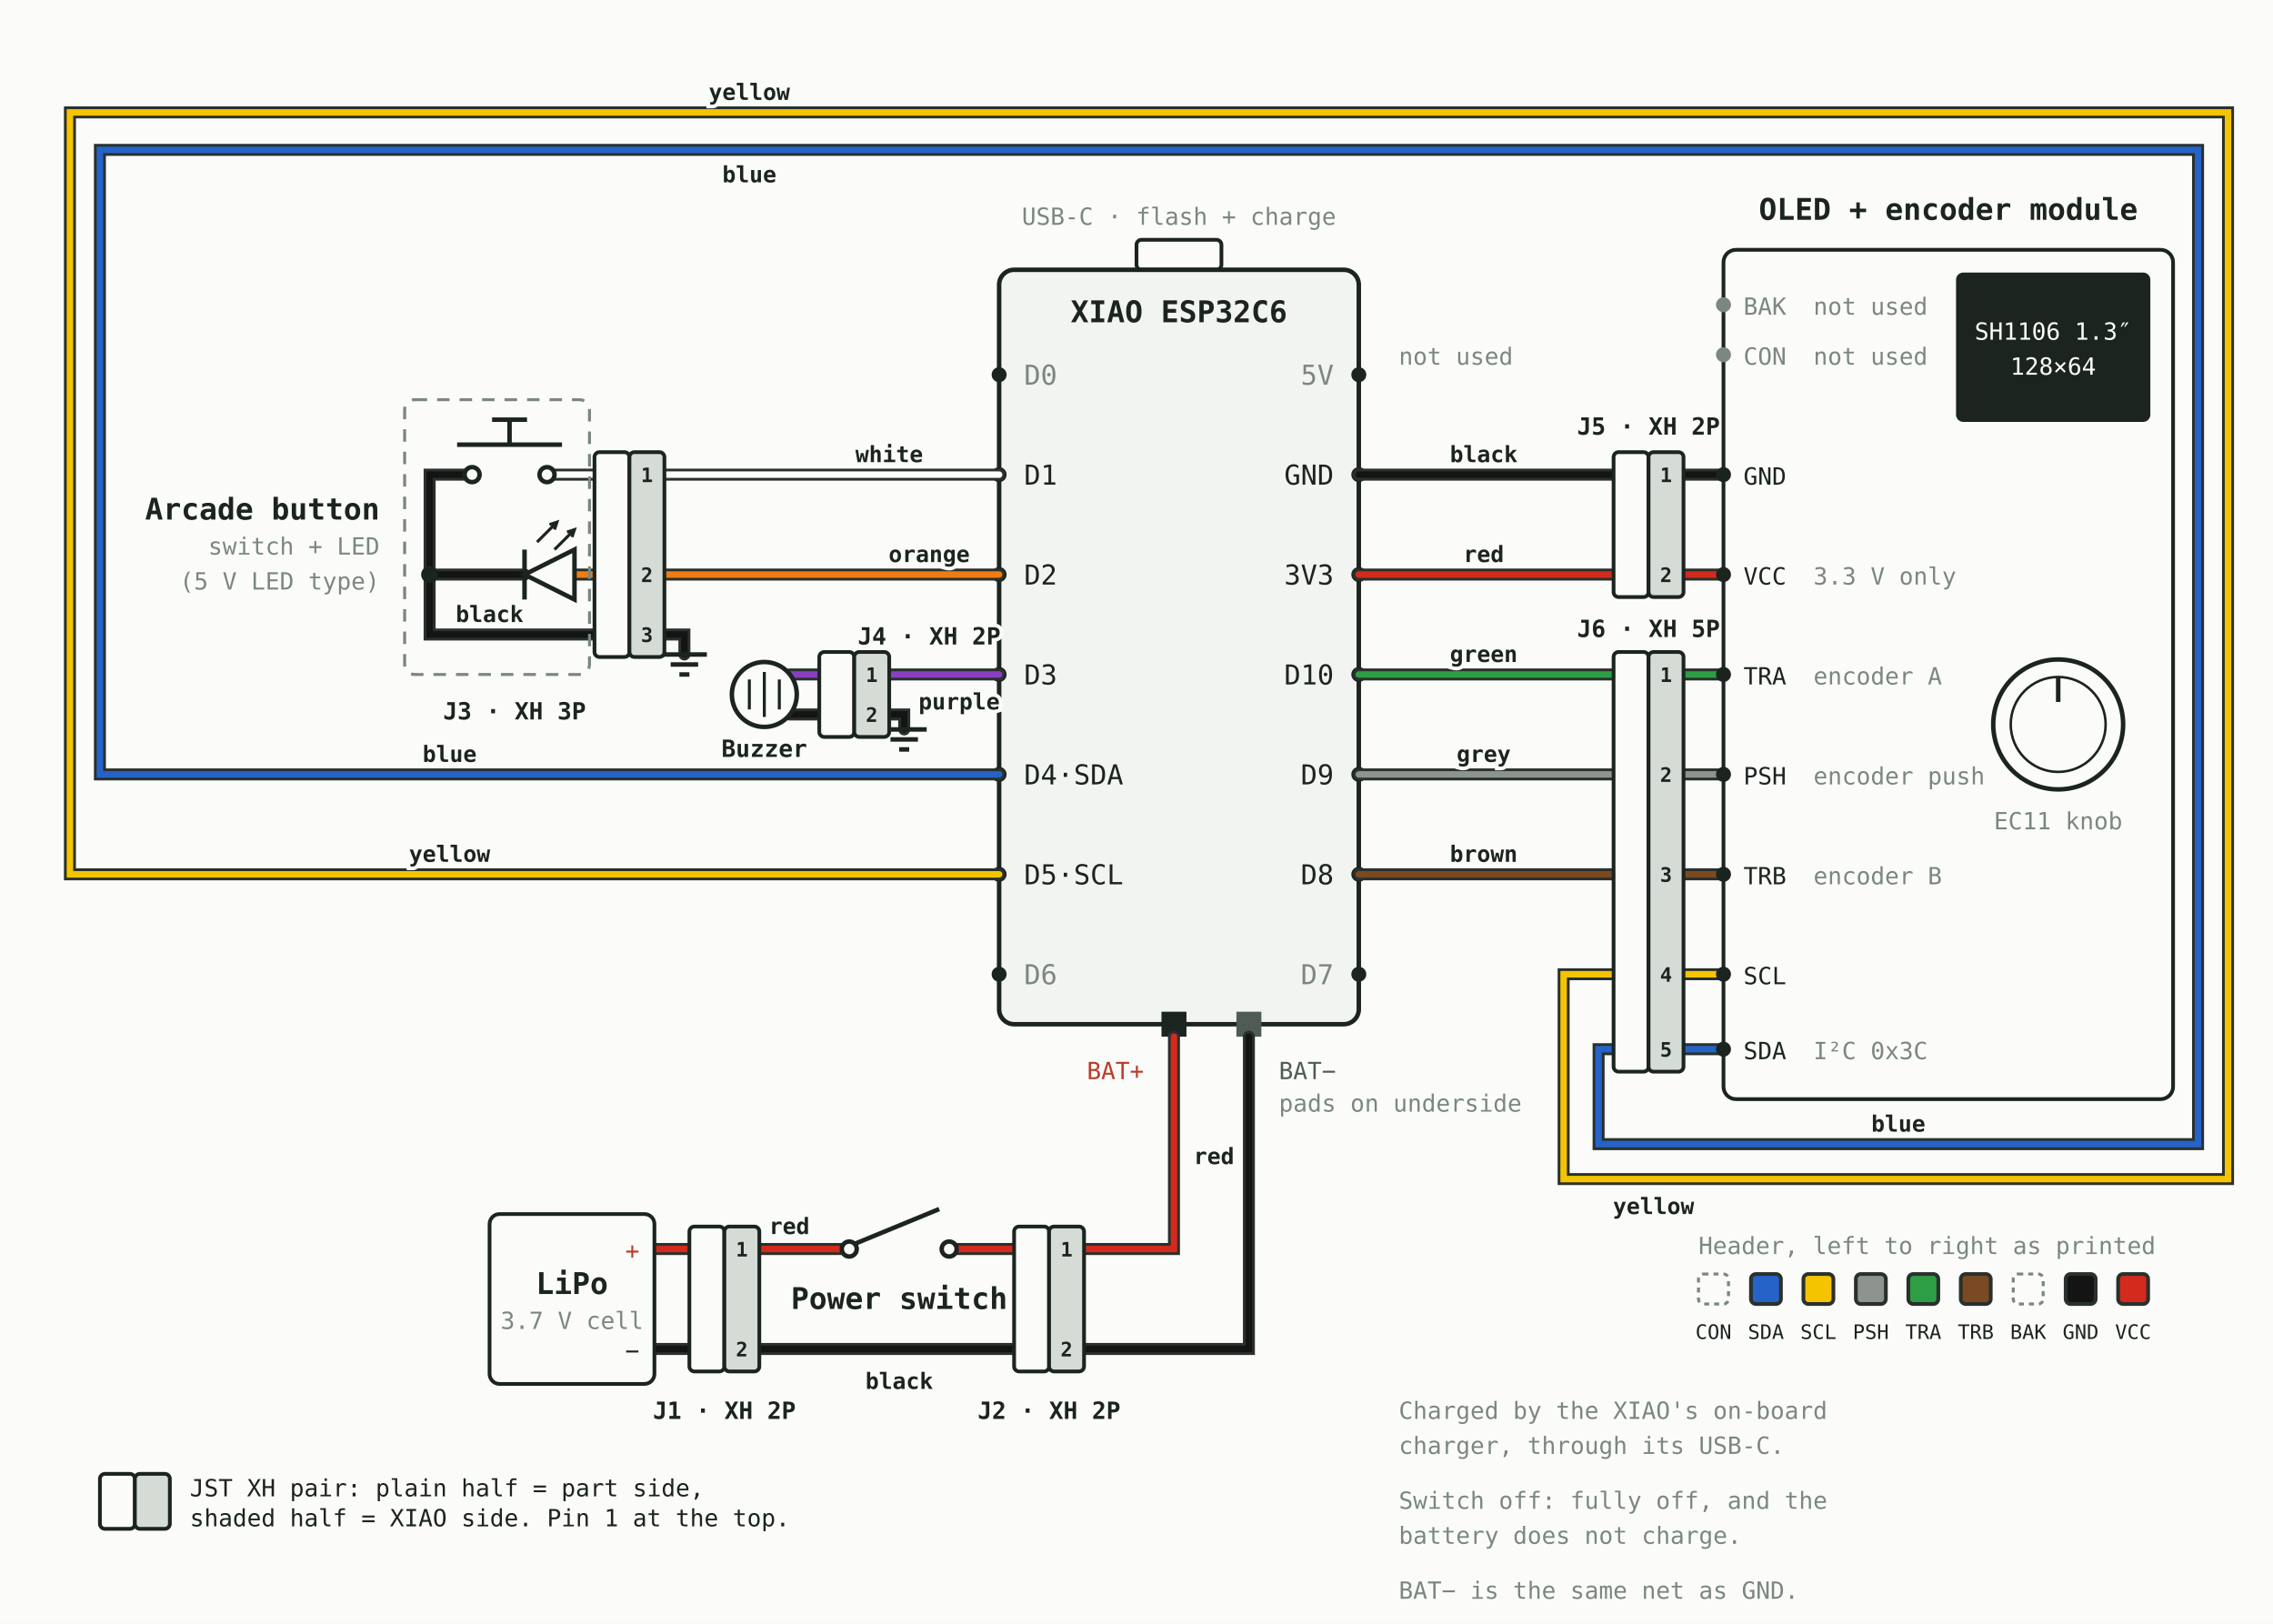
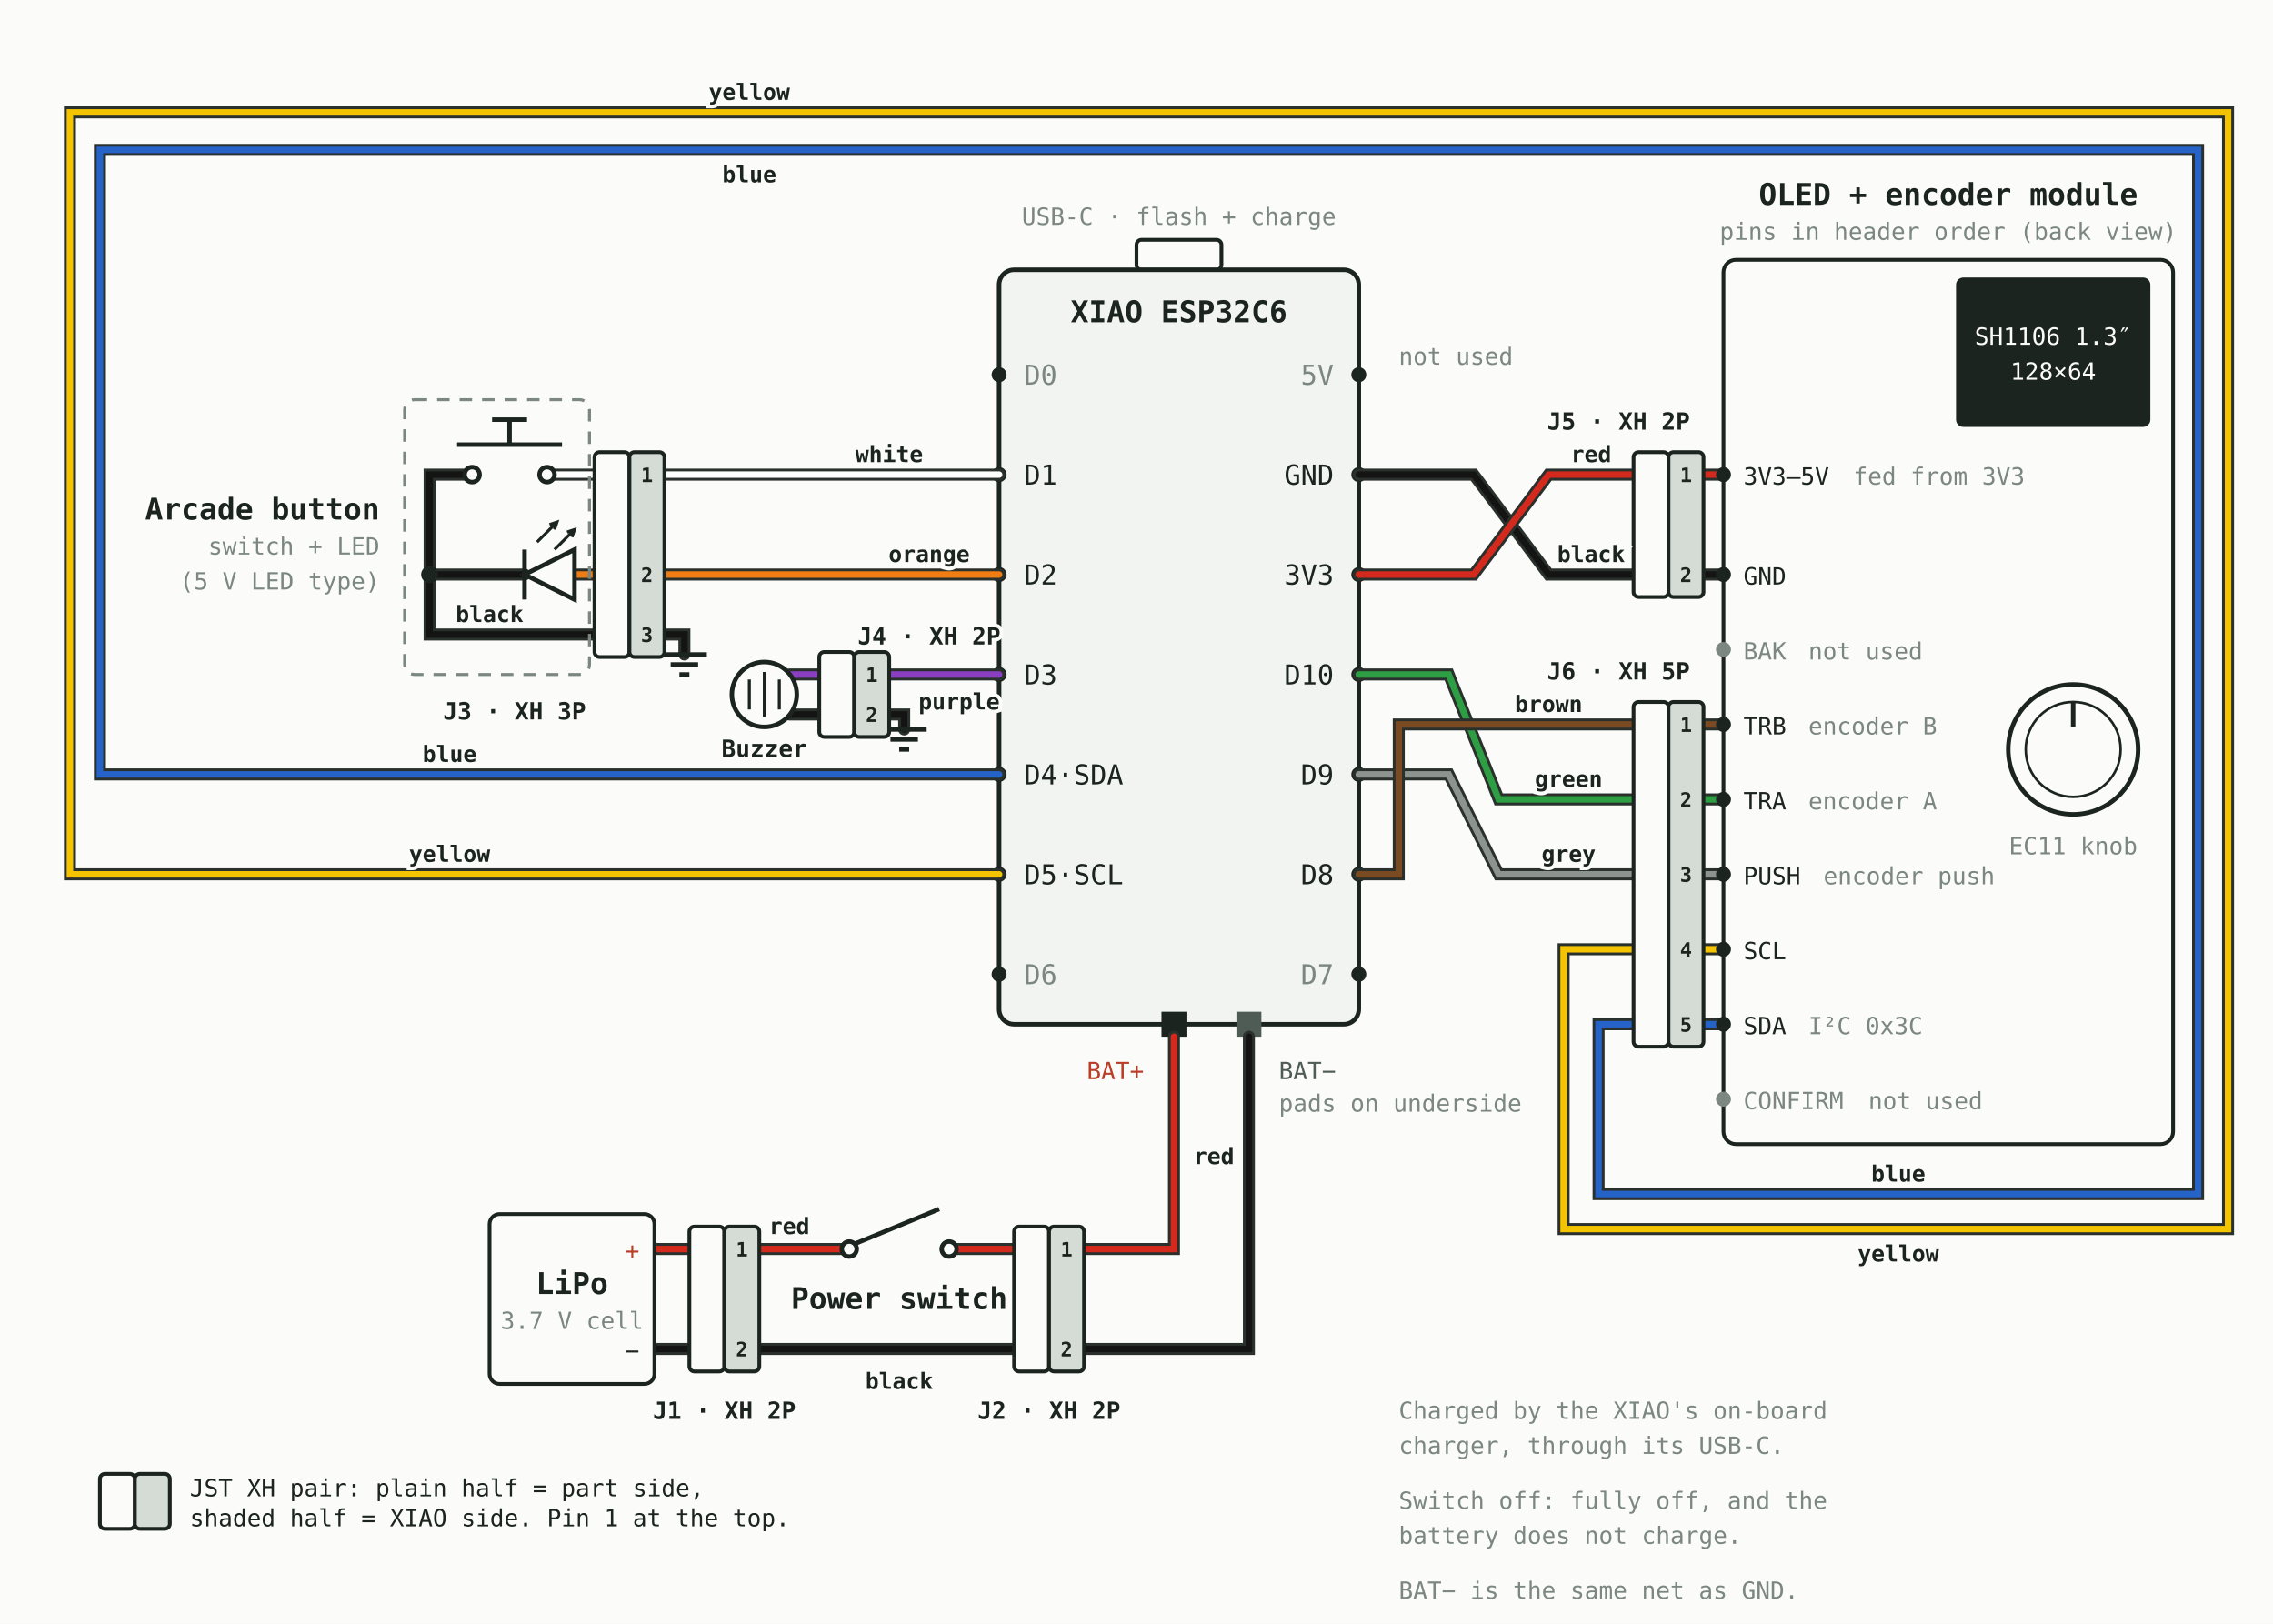
<svg xmlns="http://www.w3.org/2000/svg" width="910" height="650" viewBox="0 0 910 650" role="img" aria-label="Schematic of the Tiger Timer: XIAO ESP32C6 connected through JST XH connectors to the arcade button, piezo buzzer, a combined OLED and rotary encoder module, and a LiPo battery on the BAT pads through a power switch">
  <style>
text{font-family:"IBM Plex Mono",Menlo,Consolas,monospace;fill:#1c2420;font-size:11px}
.t-muted{fill:#7b8780} .t-title{font-weight:600;font-size:12px} .t-small{font-size:9.5px}
.box{fill:#fbfcfa;stroke:#1c2420;stroke-width:1.5} .mcu{fill:#f2f4f1;stroke:#1c2420;stroke-width:1.8}
.sym{stroke:#1c2420;stroke-width:1.8;fill:none} .dash{stroke-dasharray:5 4} .pin{fill:#1c2420}
.case{stroke:#2a302c;stroke-width:4.8;fill:none;stroke-linecap:round} .w-red{stroke:#d42a1e;stroke-width:2.6;fill:none;stroke-linecap:round} .w-black{stroke:#141414;stroke-width:2.6;fill:none;stroke-linecap:round} .w-white{stroke:#ffffff;stroke-width:2.6;fill:none;stroke-linecap:round} .w-purple{stroke:#8a3fc0;stroke-width:2.6;fill:none;stroke-linecap:round} .w-orange{stroke:#f07c14;stroke-width:2.6;fill:none;stroke-linecap:round} .w-blue{stroke:#2563c9;stroke-width:2.6;fill:none;stroke-linecap:round} .w-yellow{stroke:#f5c400;stroke-width:2.6;fill:none;stroke-linecap:round} .w-green{stroke:#2e9e44;stroke-width:2.6;fill:none;stroke-linecap:round} .w-grey{stroke:#8d9490;stroke-width:2.6;fill:none;stroke-linecap:round} .w-brown{stroke:#7a4a22;stroke-width:2.6;fill:none;stroke-linecap:round}
.wl{font-size:9px;font-weight:600;paint-order:stroke;stroke:#fbfcfa;stroke-width:3px}
.jx{fill:#d5dbd5;stroke:#1c2420;stroke-width:1.5} .jn{font-size:8px;font-weight:600}
.jl{font-size:9.5px;font-weight:600;paint-order:stroke;stroke:#fbfcfa;stroke-width:3px}
</style>
  <rect width="910" height="650" fill="#fbfcfa" />
  <rect x="455" y="96" width="34" height="12" rx="2" class="box" />
  <text x="472" y="90" text-anchor="middle" class="t-small t-muted">USB-C · flash + charge</text>
  <rect x="400" y="108" width="144" height="302" rx="6" class="mcu" />
  <text x="472" y="129" text-anchor="middle" class="t-title">XIAO ESP32C6</text>
  <circle cx="400" cy="150" r="3" class="pin" />
  <text x="410" y="154" class="t-muted">D0</text>
  <circle cx="400" cy="190" r="3" class="pin" />
  <text x="410" y="194">D1</text>
  <circle cx="400" cy="230" r="3" class="pin" />
  <text x="410" y="234">D2</text>
  <circle cx="400" cy="270" r="3" class="pin" />
  <text x="410" y="274">D3</text>
  <circle cx="400" cy="310" r="3" class="pin" />
  <text x="410" y="314">D4·SDA</text>
  <circle cx="400" cy="350" r="3" class="pin" />
  <text x="410" y="354">D5·SCL</text>
  <circle cx="400" cy="390" r="3" class="pin" />
  <text x="410" y="394" class="t-muted">D6</text>
  <circle cx="544" cy="150" r="3" class="pin" />
  <text x="534" y="154" text-anchor="end" class="t-muted">5V</text>
  <circle cx="544" cy="190" r="3" class="pin" />
  <text x="534" y="194" text-anchor="end">GND</text>
  <circle cx="544" cy="230" r="3" class="pin" />
  <text x="534" y="234" text-anchor="end">3V3</text>
  <circle cx="544" cy="270" r="3" class="pin" />
  <text x="534" y="274" text-anchor="end">D10</text>
  <circle cx="544" cy="310" r="3" class="pin" />
  <text x="534" y="314" text-anchor="end">D9</text>
  <circle cx="544" cy="350" r="3" class="pin" />
  <text x="534" y="354" text-anchor="end">D8</text>
  <circle cx="544" cy="390" r="3" class="pin" />
  <text x="534" y="394" text-anchor="end" class="t-muted">D7</text>
  <text x="560" y="146" class="t-small t-muted">not used</text>
  <rect x="465" y="405" width="10" height="10" class="pin" />
  <rect x="495" y="405" width="10" height="10" class="pin" style="fill:#4f5c55" />
  <path d="M400 190 H222" class="case" />
  <path d="M400 190 H222" class="w-white" />
  <path d="M400 230 H230" class="case" />
  <path d="M400 230 H230" class="w-orange" />
  <path d="M186 190 H172 V254 H274 V262" class="case" />
  <path d="M186 190 H172 V254 H274 V262" class="w-black" />
  <path d="M210 230 H172" class="case" />
  <path d="M210 230 H172" class="w-black" />
  <path d="M265 262 H283 M268.5 266 H279.5 M272 270 H276" class="sym" />
  <circle cx="172" cy="230" r="3.4" class="pin" />
  <circle cx="219" cy="190" r="3" class="sym" style="fill:#fbfcfa" />
  <circle cx="189" cy="190" r="3" class="sym" style="fill:#fbfcfa" />
  <path d="M183 178 H225 M204 178 V168 M197 168 H211" class="sym" />
  <path d="M230 220 V240 L210 230 Z" class="sym" style="fill:#fbfcfa" />
  <path d="M210 220 V240" class="sym" />
  <path d="M215 217 L223 209 M220 210 L223 209 L222 212 M222 220 L230 212 M227 213 L230 212 L229 215" class="sym" style="stroke-width:1.2" />
  <rect x="162" y="160" width="74" height="110" rx="4" class="sym dash" style="stroke:#7b8780;stroke-width:1.2" />
  <text x="152" y="208" text-anchor="end" class="t-title">Arcade button</text>
  <text x="152" y="222" text-anchor="end" class="t-small t-muted">switch + LED</text>
  <text x="152" y="236" text-anchor="end" class="t-small t-muted">(5 V LED type)</text>
  <rect x="238" y="181" width="14" height="82" rx="2" class="box" />
  <rect x="252" y="181" width="14" height="82" rx="2" class="jx" />
  <text x="259" y="193" text-anchor="middle" class="jn">1</text>
  <text x="259" y="233" text-anchor="middle" class="jn">2</text>
  <text x="259" y="257" text-anchor="middle" class="jn">3</text>
  <text x="206" y="288" text-anchor="middle" class="jl">J3 · XH 3P</text>
  <path d="M400 270 H316" class="case" />
  <path d="M400 270 H316" class="w-purple" />
  <path d="M316 286 H362 V292" class="case" />
  <path d="M316 286 H362 V292" class="w-black" />
  <path d="M353 292 H371 M356.5 296 H367.5 M360 300 H364" class="sym" />
  <circle cx="306" cy="278" r="13" class="sym" style="fill:#fbfcfa" />
  <path d="M300 272 V284 M306 269 V287 M312 272 V284" class="sym" style="stroke-width:1.2" />
  <text x="306" y="303" text-anchor="middle" class="t-small" style="font-weight:600">Buzzer</text>
  <rect x="328" y="261" width="14" height="34" rx="2" class="box" />
  <rect x="342" y="261" width="14" height="34" rx="2" class="jx" />
  <text x="349" y="273" text-anchor="middle" class="jn">1</text>
  <text x="349" y="289" text-anchor="middle" class="jn">2</text>
  <text x="372" y="258" text-anchor="middle" class="jl">J4 · XH 2P</text>
-   <path d="M400 310 H40 V60 H880 V458 H640 V420 H690" class="case" />
-   <path d="M400 310 H40 V60 H880 V458 H640 V420 H690" class="w-blue" />
-   <path d="M400 350 H28 V45 H892 V472 H626 V390 H690" class="case" />
-   <path d="M400 350 H28 V45 H892 V472 H626 V390 H690" class="w-yellow" />
-   <path d="M544 190 H690" class="case" />
-   <path d="M544 190 H690" class="w-black" />
-   <path d="M544 230 H690" class="case" />
-   <path d="M544 230 H690" class="w-red" />
-   <path d="M544 270 H690" class="case" />
-   <path d="M544 270 H690" class="w-green" />
-   <path d="M544 310 H690" class="case" />
-   <path d="M544 310 H690" class="w-grey" />
-   <path d="M544 350 H690" class="case" />
-   <path d="M544 350 H690" class="w-brown" />
-   <rect x="646" y="181" width="14" height="58" rx="2" class="box" />
-   <rect x="660" y="181" width="14" height="58" rx="2" class="jx" />
-   <text x="667" y="193" text-anchor="middle" class="jn">1</text>
-   <text x="667" y="233" text-anchor="middle" class="jn">2</text>
-   <text x="660" y="174" text-anchor="middle" class="jl">J5 · XH 2P</text>
-   <rect x="646" y="261" width="14" height="168" rx="2" class="box" />
-   <rect x="660" y="261" width="14" height="168" rx="2" class="jx" />
-   <text x="667" y="273" text-anchor="middle" class="jn">1</text>
-   <text x="667" y="313" text-anchor="middle" class="jn">2</text>
-   <text x="667" y="353" text-anchor="middle" class="jn">3</text>
-   <text x="667" y="393" text-anchor="middle" class="jn">4</text>
-   <text x="667" y="423" text-anchor="middle" class="jn">5</text>
-   <text x="660" y="255" text-anchor="middle" class="jl">J6 · XH 5P</text>
-   <rect x="690" y="100" width="180" height="340" rx="5" class="box" />
-   <text x="780" y="88" text-anchor="middle" class="t-title">OLED + encoder module</text>
-   <rect x="784" y="110" width="76" height="58" rx="2" class="sym" style="fill:#1c2420" />
-   <text x="822" y="136" text-anchor="middle" class="t-small" style="fill:#fbfcfa">SH1106 1.3″</text>
-   <text x="822" y="150" text-anchor="middle" class="t-small" style="fill:#fbfcfa">128×64</text>
-   <circle cx="824" cy="290" r="26" class="sym" />
-   <circle cx="824" cy="290" r="19" class="sym" style="stroke-width:1" />
-   <path d="M824 271 V281" class="sym" />
-   <text x="824" y="332" text-anchor="middle" class="t-small t-muted">EC11 knob</text>
-   <circle cx="690" cy="122" r="3" class="pin" style="fill:#7b8780" />
-   <text x="698" y="126" class="t-small t-muted">BAK</text>
-   <text x="726" y="126" class="t-small t-muted">not used</text>
-   <circle cx="690" cy="142" r="3" class="pin" style="fill:#7b8780" />
-   <text x="698" y="146" class="t-small t-muted">CON</text>
-   <text x="726" y="146" class="t-small t-muted">not used</text>
+   <path d="M400 310 H40 V60 H880 V478 H640 V410 H690" class="case" />
+   <path d="M400 310 H40 V60 H880 V478 H640 V410 H690" class="w-blue" />
+   <path d="M400 350 H28 V45 H892 V492 H626 V380 H690" class="case" />
+   <path d="M400 350 H28 V45 H892 V492 H626 V380 H690" class="w-yellow" />
+   <path d="M544 190 H590 L620 230 H690" class="case" />
+   <path d="M544 190 H590 L620 230 H690" class="w-black" />
+   <path d="M544 230 H590 L620 190 H690" class="case" />
+   <path d="M544 230 H590 L620 190 H690" class="w-red" />
+   <path d="M544 270 H580 L600 320 H690" class="case" />
+   <path d="M544 270 H580 L600 320 H690" class="w-green" />
+   <path d="M544 310 H580 L600 350 H690" class="case" />
+   <path d="M544 310 H580 L600 350 H690" class="w-grey" />
+   <path d="M544 350 H560 V290 H690" class="case" />
+   <path d="M544 350 H560 V290 H690" class="w-brown" />
+   <rect x="654" y="181" width="14" height="58" rx="2" class="box" />
+   <rect x="668" y="181" width="14" height="58" rx="2" class="jx" />
+   <text x="675" y="193" text-anchor="middle" class="jn">1</text>
+   <text x="675" y="233" text-anchor="middle" class="jn">2</text>
+   <text x="648" y="172" text-anchor="middle" class="jl">J5 · XH 2P</text>
+   <rect x="654" y="281" width="14" height="138" rx="2" class="box" />
+   <rect x="668" y="281" width="14" height="138" rx="2" class="jx" />
+   <text x="675" y="293" text-anchor="middle" class="jn">1</text>
+   <text x="675" y="323" text-anchor="middle" class="jn">2</text>
+   <text x="675" y="353" text-anchor="middle" class="jn">3</text>
+   <text x="675" y="383" text-anchor="middle" class="jn">4</text>
+   <text x="675" y="413" text-anchor="middle" class="jn">5</text>
+   <text x="648" y="272" text-anchor="middle" class="jl">J6 · XH 5P</text>
+   <rect x="690" y="104" width="180" height="354" rx="5" class="box" />
+   <text x="780" y="82" text-anchor="middle" class="t-title">OLED + encoder module</text>
+   <rect x="784" y="112" width="76" height="58" rx="2" class="sym" style="fill:#1c2420" />
+   <text x="822" y="138" text-anchor="middle" class="t-small" style="fill:#fbfcfa">SH1106 1.3″</text>
+   <text x="822" y="152" text-anchor="middle" class="t-small" style="fill:#fbfcfa">128×64</text>
+   <circle cx="830" cy="300" r="26" class="sym" />
+   <circle cx="830" cy="300" r="19" class="sym" style="stroke-width:1" />
+   <path d="M830 281 V291" class="sym" />
+   <text x="830" y="342" text-anchor="middle" class="t-small t-muted">EC11 knob</text>
+   <text x="780" y="96" text-anchor="middle" class="t-small t-muted">pins in header order (back view)</text>
  <circle cx="690" cy="190" r="3" class="pin" />
-   <text x="698" y="194" class="t-small">GND</text>
+   <text x="698" y="194" class="t-small">3V3–5V</text>
+   <text x="742" y="194" class="t-small t-muted">fed from 3V3</text>
  <circle cx="690" cy="230" r="3" class="pin" />
-   <text x="698" y="234" class="t-small">VCC</text>
-   <text x="726" y="234" class="t-small t-muted">3.3 V only</text>
-   <circle cx="690" cy="270" r="3" class="pin" />
-   <text x="698" y="274" class="t-small">TRA</text>
-   <text x="726" y="274" class="t-small t-muted">encoder A</text>
-   <circle cx="690" cy="310" r="3" class="pin" />
-   <text x="698" y="314" class="t-small">PSH</text>
-   <text x="726" y="314" class="t-small t-muted">encoder push</text>
+   <text x="698" y="234" class="t-small">GND</text>
+   <circle cx="690" cy="260" r="3" class="pin" style="fill:#7b8780" />
+   <text x="698" y="264" class="t-small t-muted">BAK</text>
+   <text x="724" y="264" class="t-small t-muted">not used</text>
+   <circle cx="690" cy="290" r="3" class="pin" />
+   <text x="698" y="294" class="t-small">TRB</text>
+   <text x="724" y="294" class="t-small t-muted">encoder B</text>
+   <circle cx="690" cy="320" r="3" class="pin" />
+   <text x="698" y="324" class="t-small">TRA</text>
+   <text x="724" y="324" class="t-small t-muted">encoder A</text>
  <circle cx="690" cy="350" r="3" class="pin" />
-   <text x="698" y="354" class="t-small">TRB</text>
-   <text x="726" y="354" class="t-small t-muted">encoder B</text>
-   <circle cx="690" cy="390" r="3" class="pin" />
-   <text x="698" y="394" class="t-small">SCL</text>
-   <circle cx="690" cy="420" r="3" class="pin" />
-   <text x="698" y="424" class="t-small">SDA</text>
-   <text x="726" y="424" class="t-small t-muted">I²C 0x3C</text>
-   <text x="680" y="502" class="t-small t-muted">Header, left to right as printed</text>
-   <rect x="680" y="510" width="12" height="12" rx="2" style="fill:#fbfcfa;stroke:#7b8780;stroke-width:1.2;stroke-dasharray:2 2" />
-   <text x="686" y="536" text-anchor="middle" class="t-small" style="font-size:8px">CON</text>
-   <rect x="701" y="510" width="12" height="12" rx="2" style="fill:#2563c9;stroke:#2a302c;stroke-width:1.5" />
-   <text x="707" y="536" text-anchor="middle" class="t-small" style="font-size:8px">SDA</text>
-   <rect x="722" y="510" width="12" height="12" rx="2" style="fill:#f5c400;stroke:#2a302c;stroke-width:1.5" />
-   <text x="728" y="536" text-anchor="middle" class="t-small" style="font-size:8px">SCL</text>
-   <rect x="743" y="510" width="12" height="12" rx="2" style="fill:#8d9490;stroke:#2a302c;stroke-width:1.5" />
-   <text x="749" y="536" text-anchor="middle" class="t-small" style="font-size:8px">PSH</text>
-   <rect x="764" y="510" width="12" height="12" rx="2" style="fill:#2e9e44;stroke:#2a302c;stroke-width:1.5" />
-   <text x="770" y="536" text-anchor="middle" class="t-small" style="font-size:8px">TRA</text>
-   <rect x="785" y="510" width="12" height="12" rx="2" style="fill:#7a4a22;stroke:#2a302c;stroke-width:1.5" />
-   <text x="791" y="536" text-anchor="middle" class="t-small" style="font-size:8px">TRB</text>
-   <rect x="806" y="510" width="12" height="12" rx="2" style="fill:#fbfcfa;stroke:#7b8780;stroke-width:1.2;stroke-dasharray:2 2" />
-   <text x="812" y="536" text-anchor="middle" class="t-small" style="font-size:8px">BAK</text>
-   <rect x="827" y="510" width="12" height="12" rx="2" style="fill:#141414;stroke:#2a302c;stroke-width:1.5" />
-   <text x="833" y="536" text-anchor="middle" class="t-small" style="font-size:8px">GND</text>
-   <rect x="848" y="510" width="12" height="12" rx="2" style="fill:#d42a1e;stroke:#2a302c;stroke-width:1.5" />
-   <text x="854" y="536" text-anchor="middle" class="t-small" style="font-size:8px">VCC</text>
+   <text x="698" y="354" class="t-small">PUSH</text>
+   <text x="730" y="354" class="t-small t-muted">encoder push</text>
+   <circle cx="690" cy="380" r="3" class="pin" />
+   <text x="698" y="384" class="t-small">SCL</text>
+   <circle cx="690" cy="410" r="3" class="pin" />
+   <text x="698" y="414" class="t-small">SDA</text>
+   <text x="724" y="414" class="t-small t-muted">I²C 0x3C</text>
+   <circle cx="690" cy="440" r="3" class="pin" style="fill:#7b8780" />
+   <text x="698" y="444" class="t-small t-muted">CONFIRM</text>
+   <text x="748" y="444" class="t-small t-muted">not used</text>
  <path d="M262 500 H337" class="case" />
  <path d="M262 500 H337" class="w-red" />
  <path d="M383 500 H470 V415" class="case" />
  <path d="M383 500 H470 V415" class="w-red" />
  <path d="M262 540 H500 V415" class="case" />
  <path d="M262 540 H500 V415" class="w-black" />
  <text x="458" y="432" text-anchor="end" class="t-small" style="fill:#b93d27">BAT+</text>
  <text x="512" y="432" class="t-small" style="fill:#4f5c55">BAT−</text>
  <text x="512" y="445" class="t-small t-muted">pads on underside</text>
  <rect x="196" y="486" width="66" height="68" rx="4" class="box" />
  <text x="229" y="518" text-anchor="middle" class="t-title">LiPo</text>
  <text x="229" y="532" text-anchor="middle" class="t-small t-muted">3.7 V cell</text>
  <text x="256" y="504" text-anchor="end" class="t-small" style="fill:#b93d27">+</text>
  <text x="256" y="544" text-anchor="end" class="t-small">−</text>
  <circle cx="340" cy="500" r="3" class="sym" style="fill:#fbfcfa" />
  <circle cx="380" cy="500" r="3" class="sym" style="fill:#fbfcfa" />
  <path d="M342 498 L376 484" class="sym" />
  <text x="360" y="524" text-anchor="middle" class="t-title">Power switch</text>
  <rect x="276" y="491" width="14" height="58" rx="2" class="box" />
  <rect x="290" y="491" width="14" height="58" rx="2" class="jx" />
  <text x="297" y="503" text-anchor="middle" class="jn">1</text>
  <text x="297" y="543" text-anchor="middle" class="jn">2</text>
  <text x="290" y="568" text-anchor="middle" class="jl">J1 · XH 2P</text>
  <rect x="406" y="491" width="14" height="58" rx="2" class="box" />
  <rect x="420" y="491" width="14" height="58" rx="2" class="jx" />
  <text x="427" y="503" text-anchor="middle" class="jn">1</text>
  <text x="427" y="543" text-anchor="middle" class="jn">2</text>
  <text x="420" y="568" text-anchor="middle" class="jl">J2 · XH 2P</text>
  <text x="560" y="568" class="t-small t-muted">Charged by the XIAO's on-board</text>
  <text x="560" y="582" class="t-small t-muted">charger, through its USB-C.</text>
  <text x="560" y="604" class="t-small t-muted">Switch off: fully off, and the</text>
  <text x="560" y="618" class="t-small t-muted">battery does not charge.</text>
  <text x="560" y="640" class="t-small t-muted">BAT− is the same net as GND.</text>
  <rect x="40" y="590" width="14" height="22" rx="2" class="box" />
  <rect x="54" y="590" width="14" height="22" rx="2" class="jx" />
  <text x="76" y="599" class="t-small">JST XH pair: plain half = part side,</text>
  <text x="76" y="611" class="t-small">shaded half = XIAO side. Pin 1 at the top.</text>
  <text x="356" y="185" text-anchor="middle" class="wl">white</text>
  <text x="384" y="284" text-anchor="middle" class="wl">purple</text>
  <text x="372" y="225" text-anchor="middle" class="wl">orange</text>
  <text x="180" y="305" text-anchor="middle" class="wl">blue</text>
  <text x="180" y="345" text-anchor="middle" class="wl">yellow</text>
  <text x="300" y="40" text-anchor="middle" class="wl">yellow</text>
  <text x="300" y="73" text-anchor="middle" class="wl">blue</text>
  <text x="196" y="249" text-anchor="middle" class="wl">black</text>
-   <text x="594" y="185" text-anchor="middle" class="wl">black</text>
-   <text x="594" y="225" text-anchor="middle" class="wl">red</text>
-   <text x="594" y="265" text-anchor="middle" class="wl">green</text>
-   <text x="594" y="305" text-anchor="middle" class="wl">grey</text>
-   <text x="594" y="345" text-anchor="middle" class="wl">brown</text>
-   <text x="760" y="453" text-anchor="middle" class="wl">blue</text>
-   <text x="662" y="486" text-anchor="middle" class="wl">yellow</text>
+   <text x="637" y="225" text-anchor="middle" class="wl">black</text>
+   <text x="637" y="185" text-anchor="middle" class="wl">red</text>
+   <text x="628" y="315" text-anchor="middle" class="wl">green</text>
+   <text x="628" y="345" text-anchor="middle" class="wl">grey</text>
+   <text x="620" y="285" text-anchor="middle" class="wl">brown</text>
+   <text x="760" y="473" text-anchor="middle" class="wl">blue</text>
+   <text x="760" y="505" text-anchor="middle" class="wl">yellow</text>
  <text x="316" y="494" text-anchor="middle" class="wl">red</text>
  <text x="360" y="556" text-anchor="middle" class="wl">black</text>
  <text x="486" y="466" text-anchor="middle" class="wl">red</text>
</svg>
